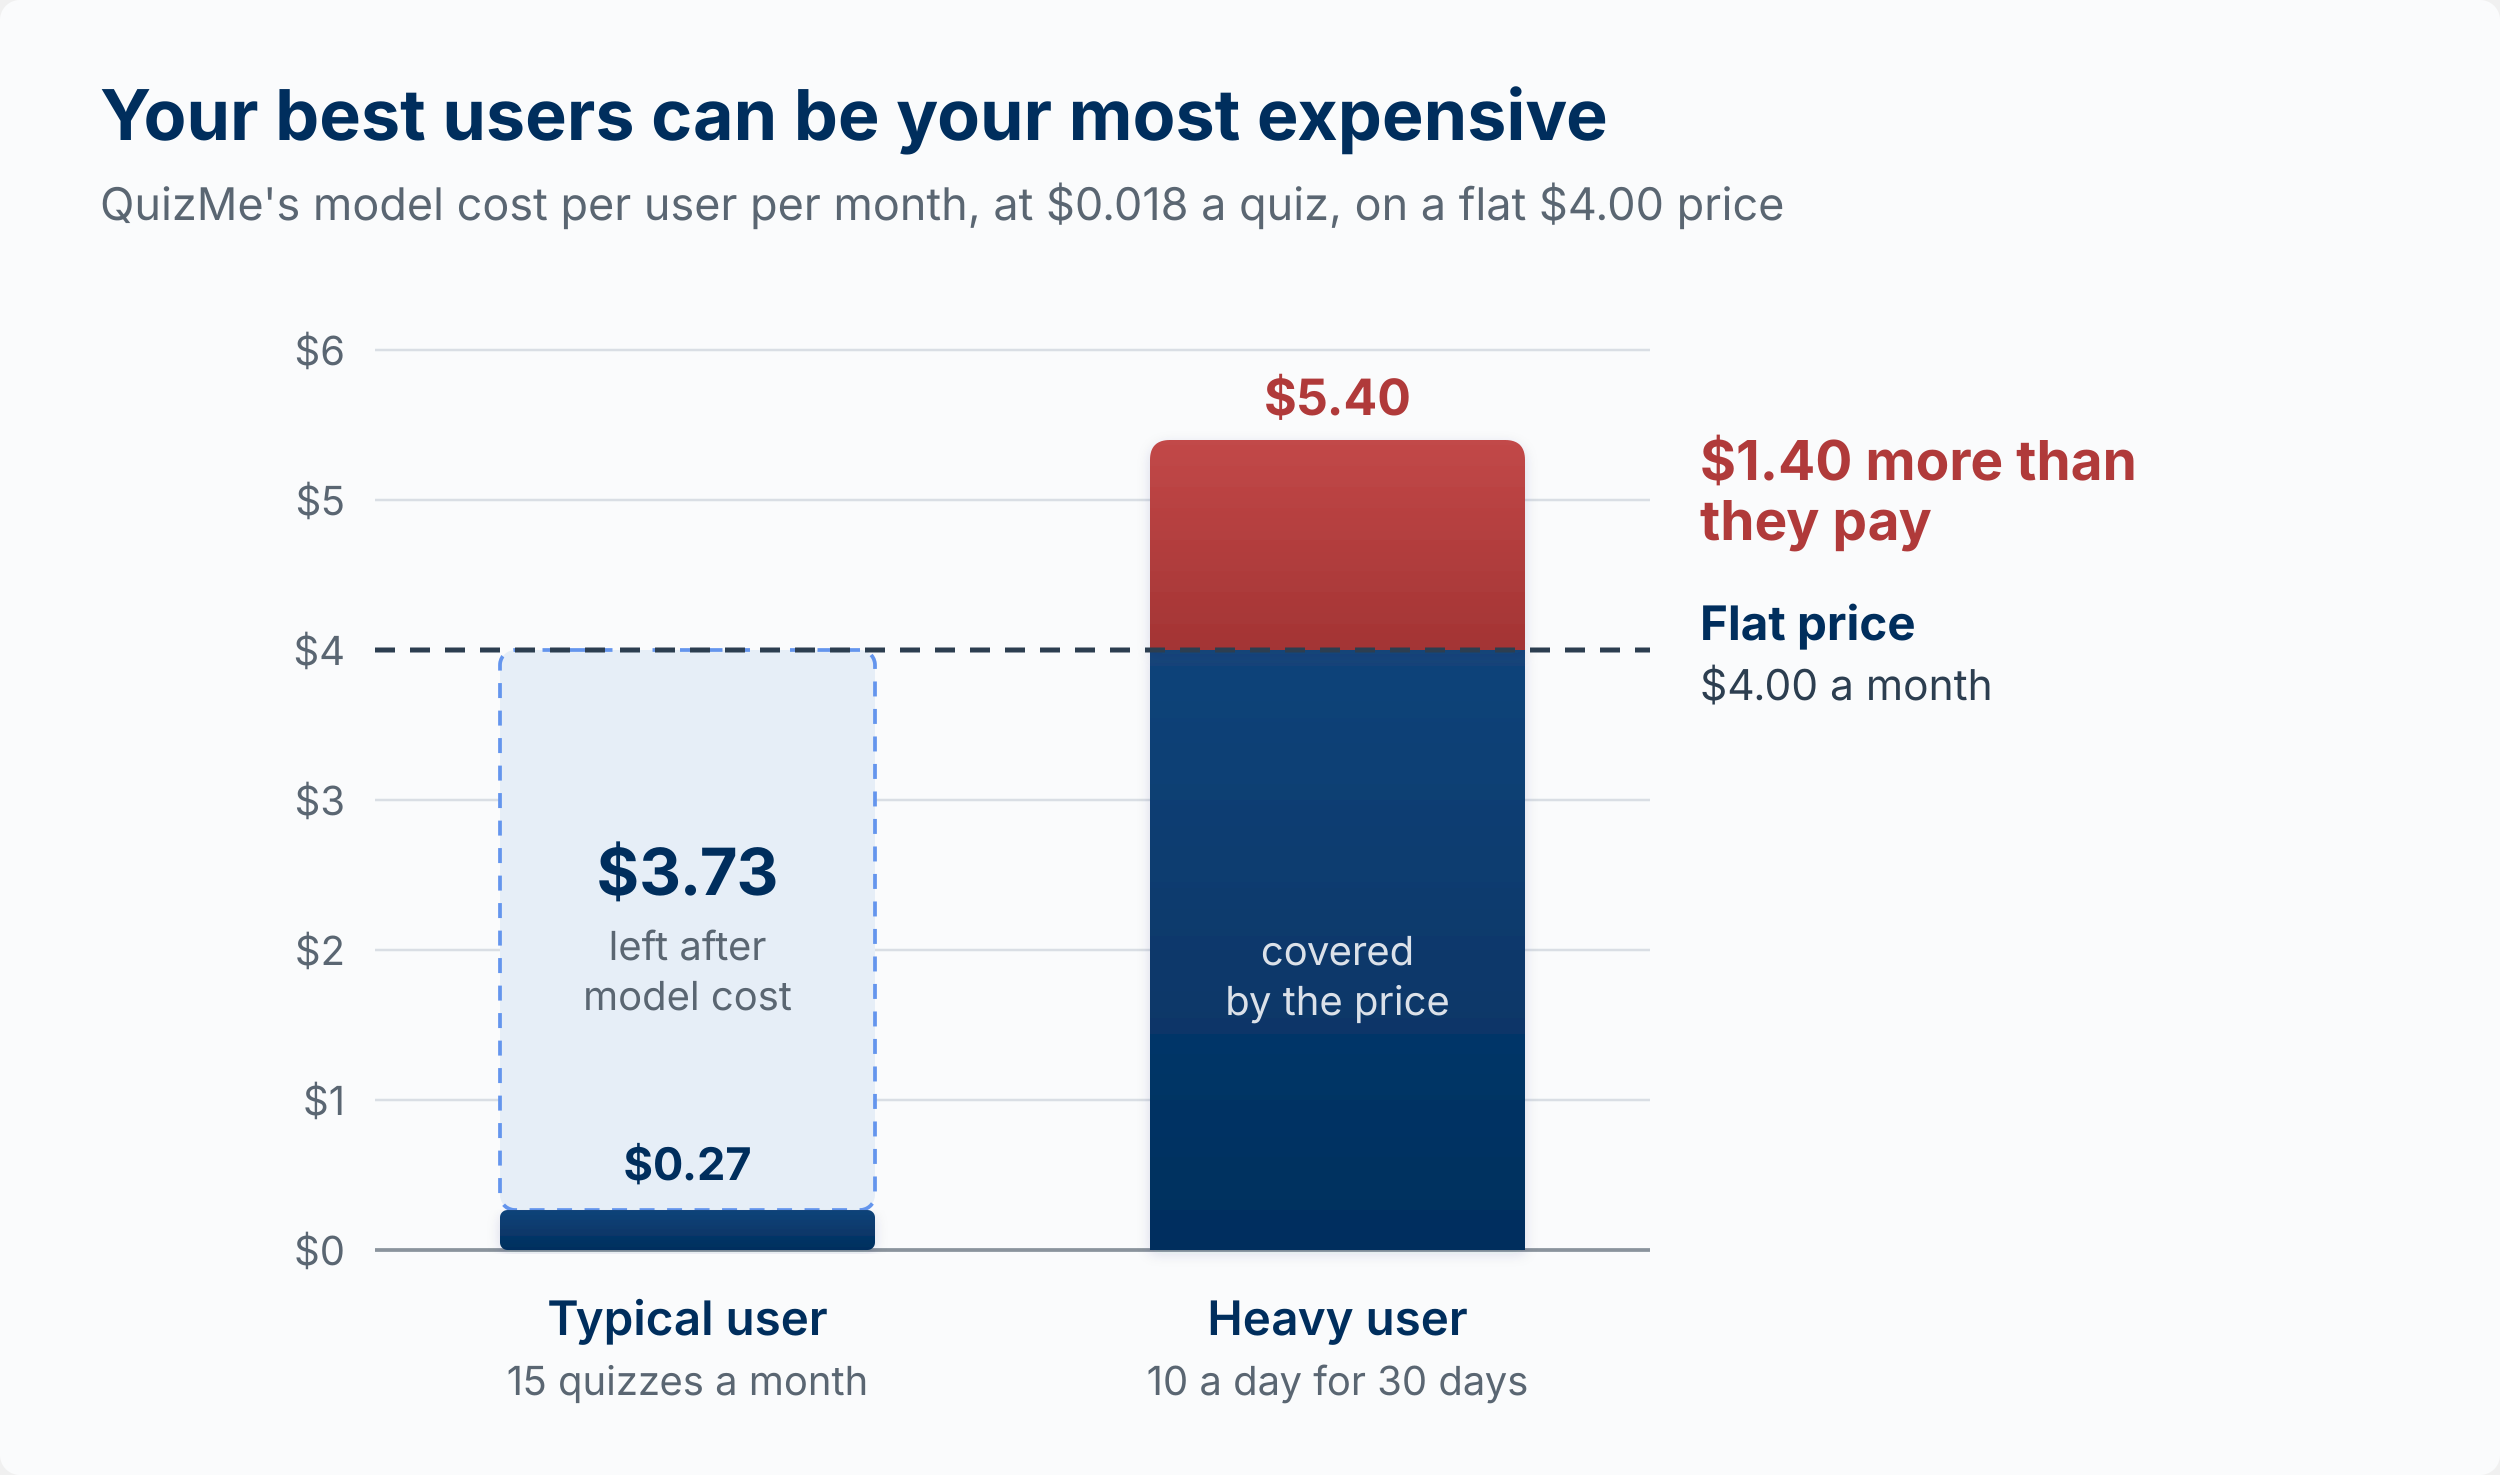
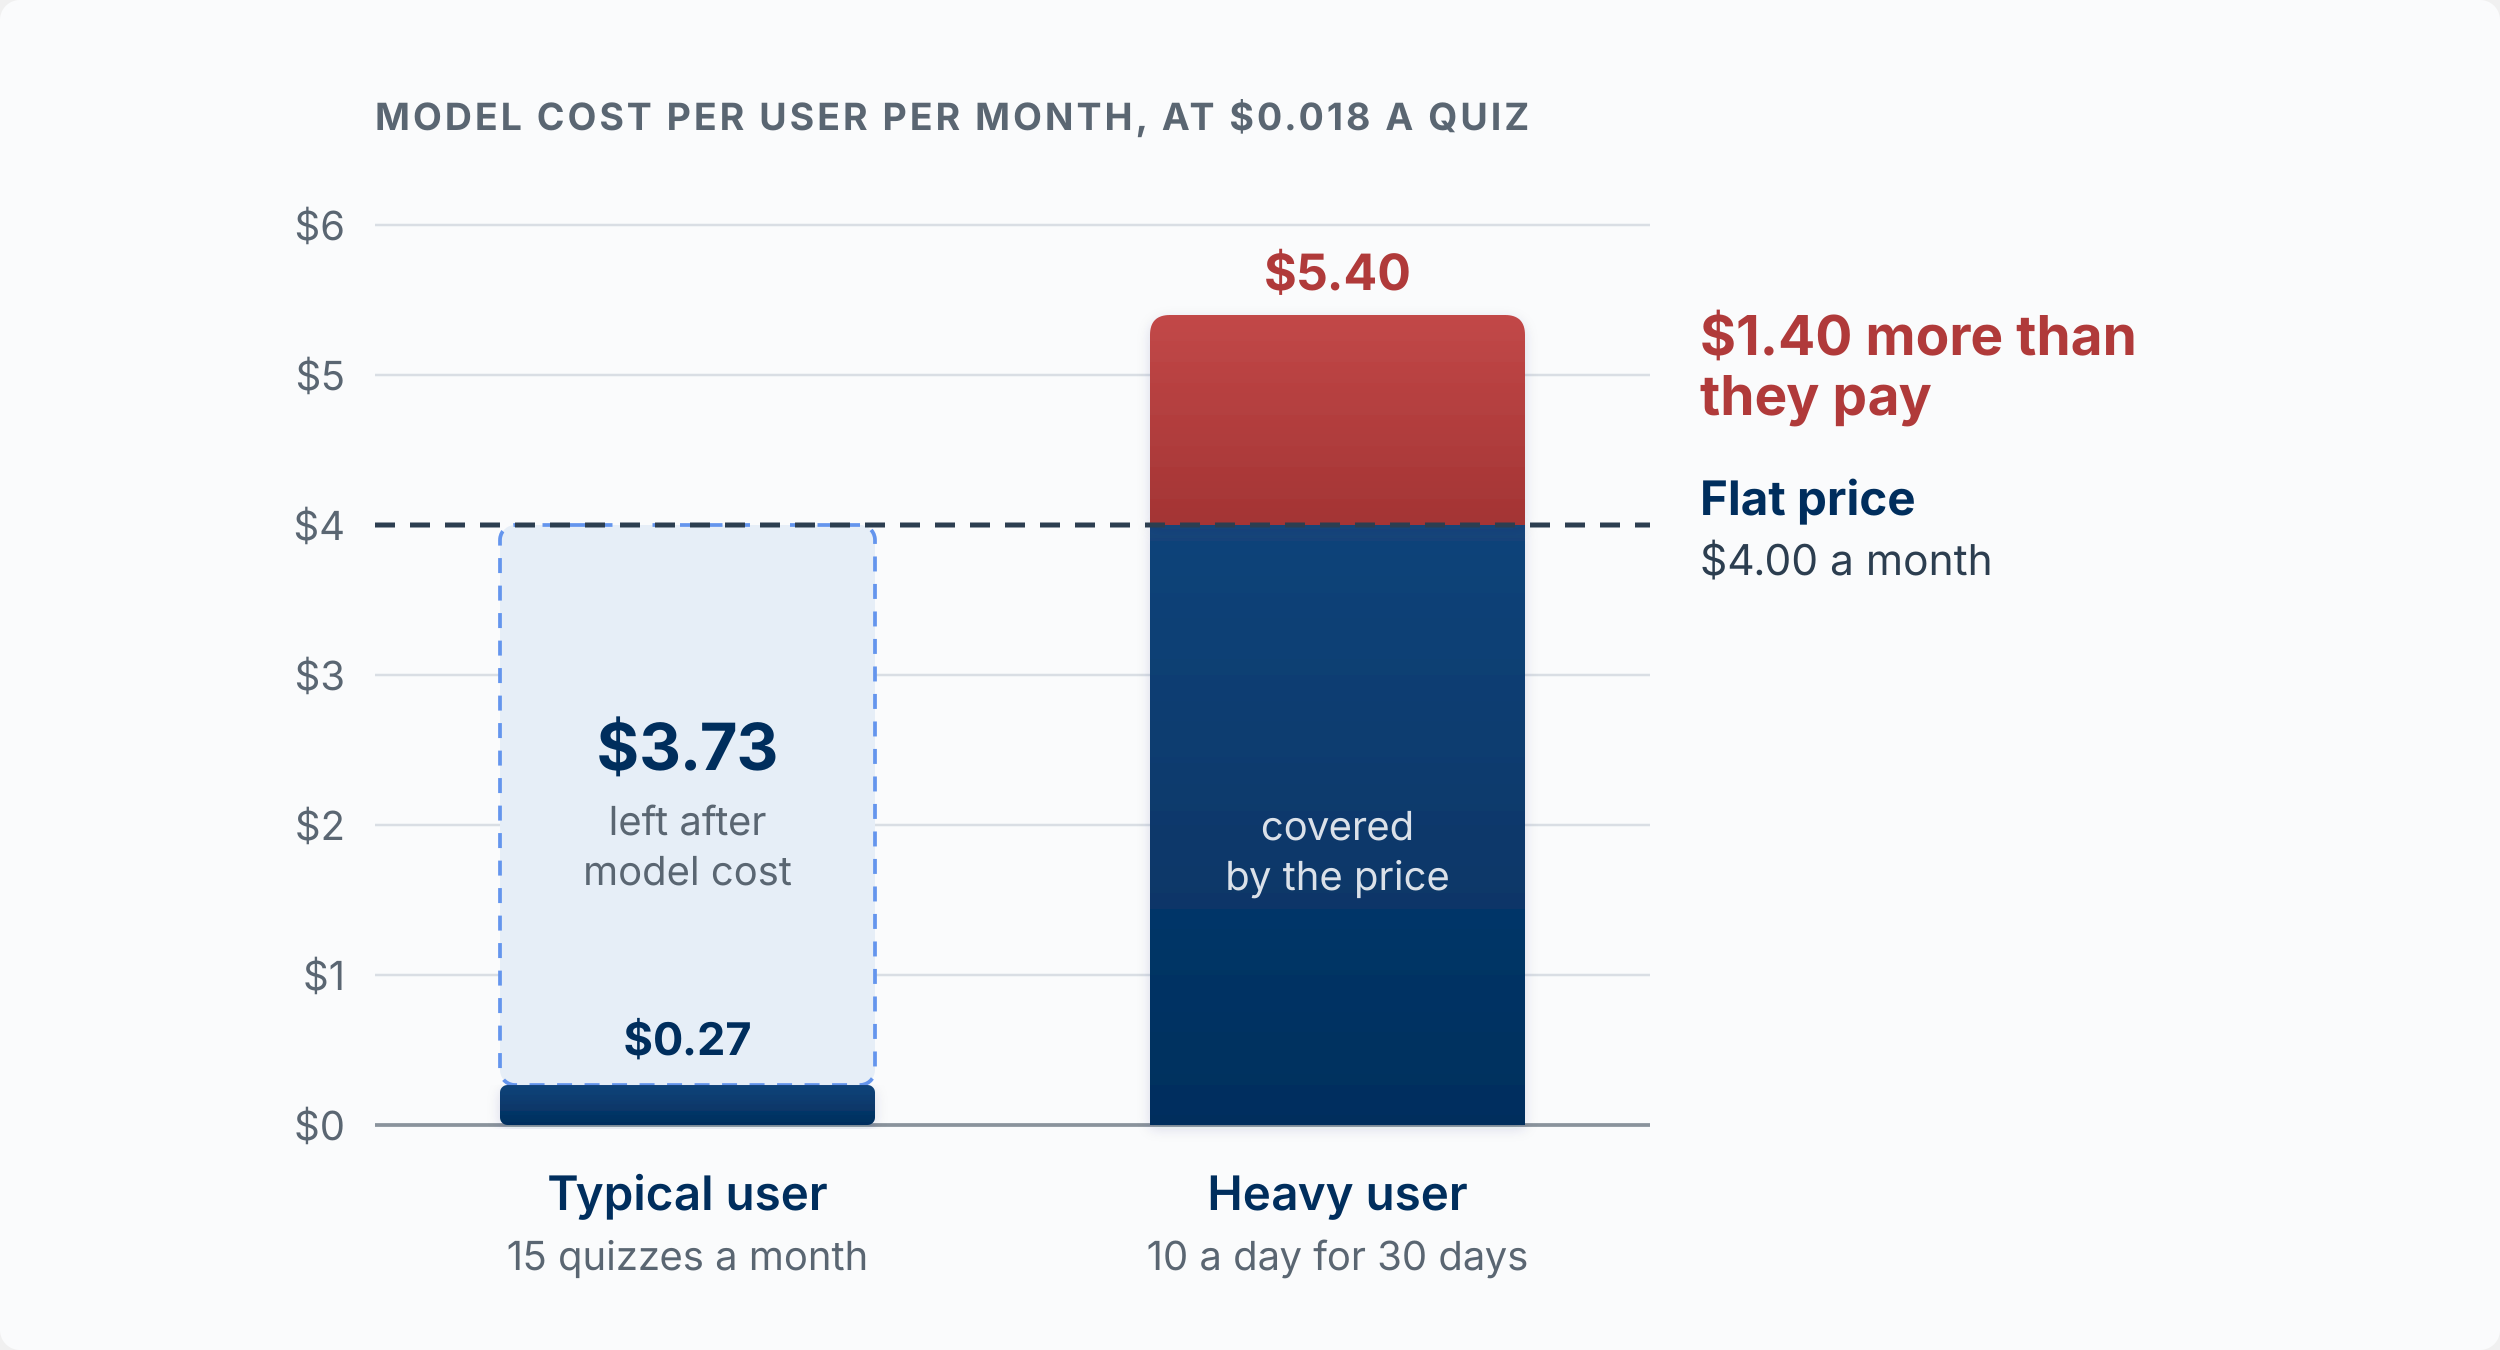
- <svg xmlns="http://www.w3.org/2000/svg" viewBox="0 0 1000 590" role="img" font-family="Inter, 'Helvetica Neue', Helvetica, Arial, sans-serif">
+ <svg xmlns="http://www.w3.org/2000/svg" viewBox="0 0 1000 540" role="img" font-family="Inter, 'Helvetica Neue', Helvetica, Arial, sans-serif">
  <defs>
    <filter id="sh" x="-10%" y="-10%" width="120%" height="120%">
      <feDropShadow dx="0" dy="1.5" stdDeviation="2.5" flood-color="#002E5D" flood-opacity="0.13" />
    </filter>
    <linearGradient id="bar" x1="0" y1="0" x2="0" y2="1">
      <stop offset="0%" stop-color="#12447A" />
      <stop offset="100%" stop-color="#002E5D" />
    </linearGradient>
    <linearGradient id="loss" x1="0" y1="0" x2="0" y2="1">
      <stop offset="0%" stop-color="#C24848" />
      <stop offset="100%" stop-color="#A33434" />
    </linearGradient>
  </defs>
-   <rect x="0" y="0" width="1000" height="590" rx="8" fill="#FAFBFC" />
-   <text x="40" y="56" font-size="28" font-weight="700" fill="#002E5D">Your best users can be your most expensive</text>
-   <text x="40" y="88" font-size="18" fill="#5A6672">QuizMe's model cost per user per month, at $0.018 a quiz, on a flat $4.00 price</text>
-   <g transform="translate(0,-60)">
+   <rect x="0" y="0" width="1000" height="540" rx="8" fill="#FAFBFC" />
+   <text x="150" y="52" font-size="15" font-weight="700" letter-spacing="1.2" fill="#5A6672">MODEL COST PER USER PER MONTH, AT $0.018 A QUIZ</text>
+   <g transform="translate(0,-110)">
    <g stroke="#D9DEE4" stroke-width="1">
      <line x1="150" y1="500" x2="660" y2="500" />
      <line x1="150" y1="440" x2="660" y2="440" />
      <line x1="150" y1="380" x2="660" y2="380" />
      <line x1="150" y1="260" x2="660" y2="260" />
      <line x1="150" y1="200" x2="660" y2="200" />
    </g>
    <line x1="150" y1="560" x2="660" y2="560" stroke="#8A939C" stroke-width="1.5" />
    <g font-size="16" fill="#5A6672" text-anchor="end">
      <text x="138" y="566">$0</text>
      <text x="138" y="506">$1</text>
      <text x="138" y="446">$2</text>
      <text x="138" y="386">$3</text>
      <text x="138" y="326">$4</text>
      <text x="138" y="266">$5</text>
      <text x="138" y="206">$6</text>
    </g>
    <rect x="200" y="320" width="150" height="224" rx="6" fill="#E6EEF7" stroke="#6495ED" stroke-width="1.5" stroke-dasharray="6 5" />
    <text x="275" y="418" text-anchor="middle" font-size="26" font-weight="700" fill="#002E5D">$3.73</text>
    <text x="275" y="444" text-anchor="middle" font-size="16" fill="#5A6672">left after</text>
    <text x="275" y="464" text-anchor="middle" font-size="16" fill="#5A6672">model cost</text>
    <rect x="200" y="544" width="150" height="16" rx="3" fill="url(#bar)" filter="url(#sh)" />
    <text x="275" y="532" text-anchor="middle" font-size="18" font-weight="700" fill="#002E5D">$0.27</text>
    <rect x="460" y="320" width="150" height="240" fill="url(#bar)" filter="url(#sh)" />
    <path d="M460,320 L460,244 Q460,236 468,236 L602,236 Q610,236 610,244 L610,320 Z" fill="url(#loss)" filter="url(#sh)" />
    <text x="535" y="226" text-anchor="middle" font-size="20" font-weight="700" fill="#B03A3A">$5.40</text>
    <text x="535" y="446" text-anchor="middle" font-size="16" fill="#FFFFFF" fill-opacity="0.85">covered</text>
    <text x="535" y="466" text-anchor="middle" font-size="16" fill="#FFFFFF" fill-opacity="0.85">by the price</text>
    <line x1="150" y1="320" x2="660" y2="320" stroke="#2C3E50" stroke-width="2" stroke-dasharray="8 6" />
    <text x="680" y="316" font-size="19" font-weight="700" fill="#002E5D">Flat price</text>
    <text x="680" y="340" font-size="17" fill="#2C3E50">$4.00 a month</text>
    <text x="680" y="252" font-size="22" font-weight="700" fill="#B03A3A">$1.40 more than</text>
    <text x="680" y="276" font-size="22" font-weight="700" fill="#B03A3A">they pay</text>
    <text x="275" y="594" text-anchor="middle" font-size="19" font-weight="600" fill="#002E5D">Typical user</text>
    <text x="275" y="618" text-anchor="middle" font-size="16" fill="#5A6672">15 quizzes a month</text>
    <text x="535" y="594" text-anchor="middle" font-size="19" font-weight="600" fill="#002E5D">Heavy user</text>
    <text x="535" y="618" text-anchor="middle" font-size="16" fill="#5A6672">10 a day for 30 days</text>
  </g>
</svg>
